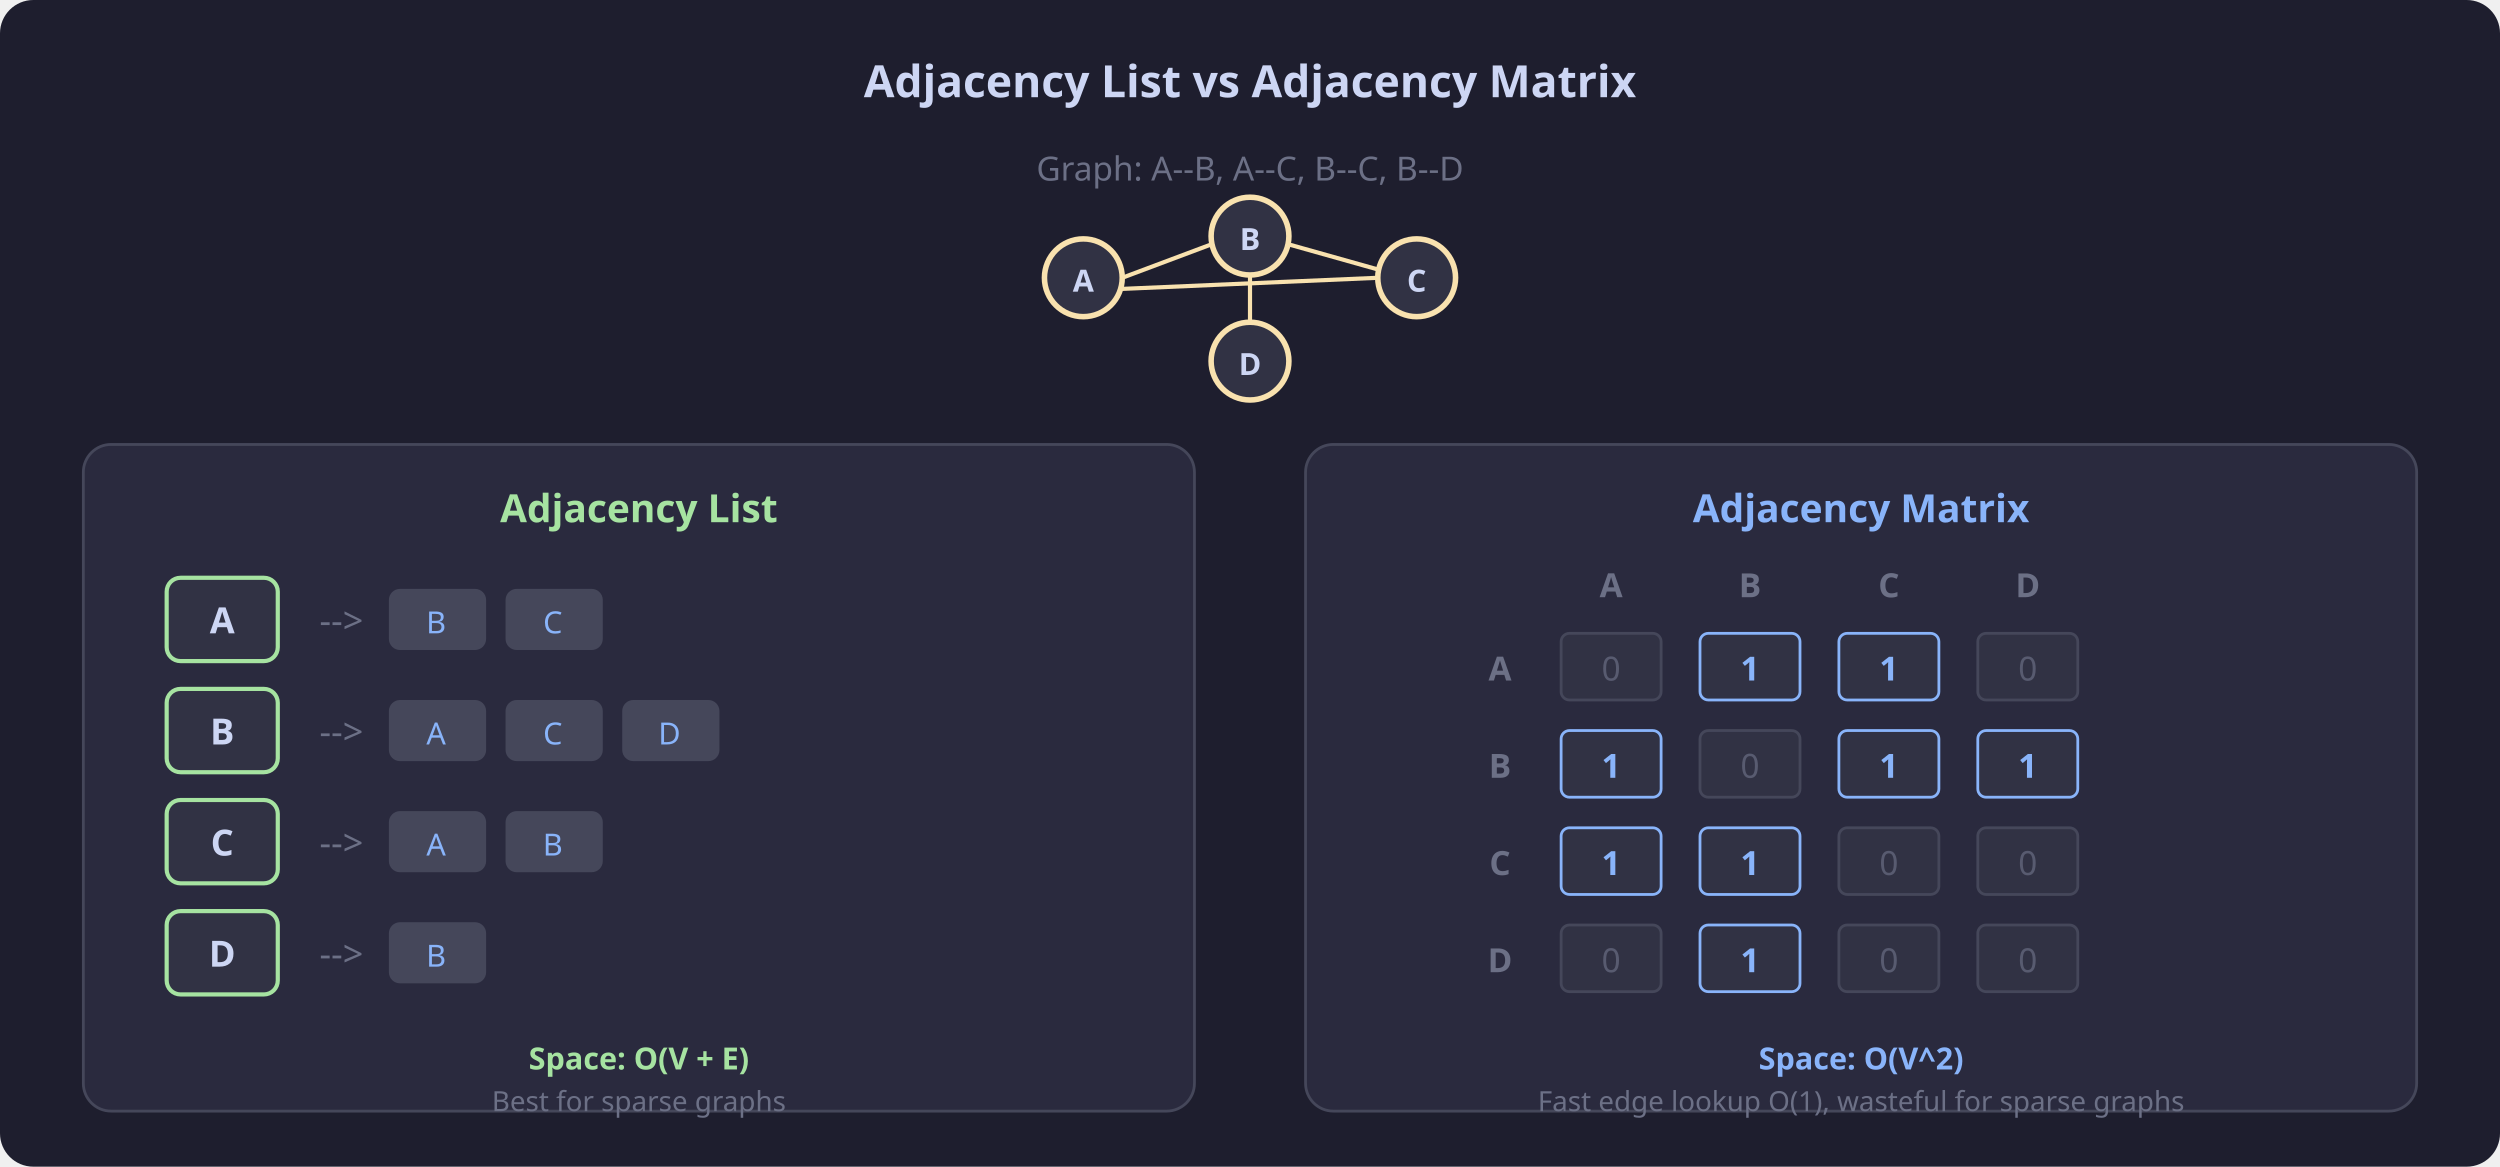
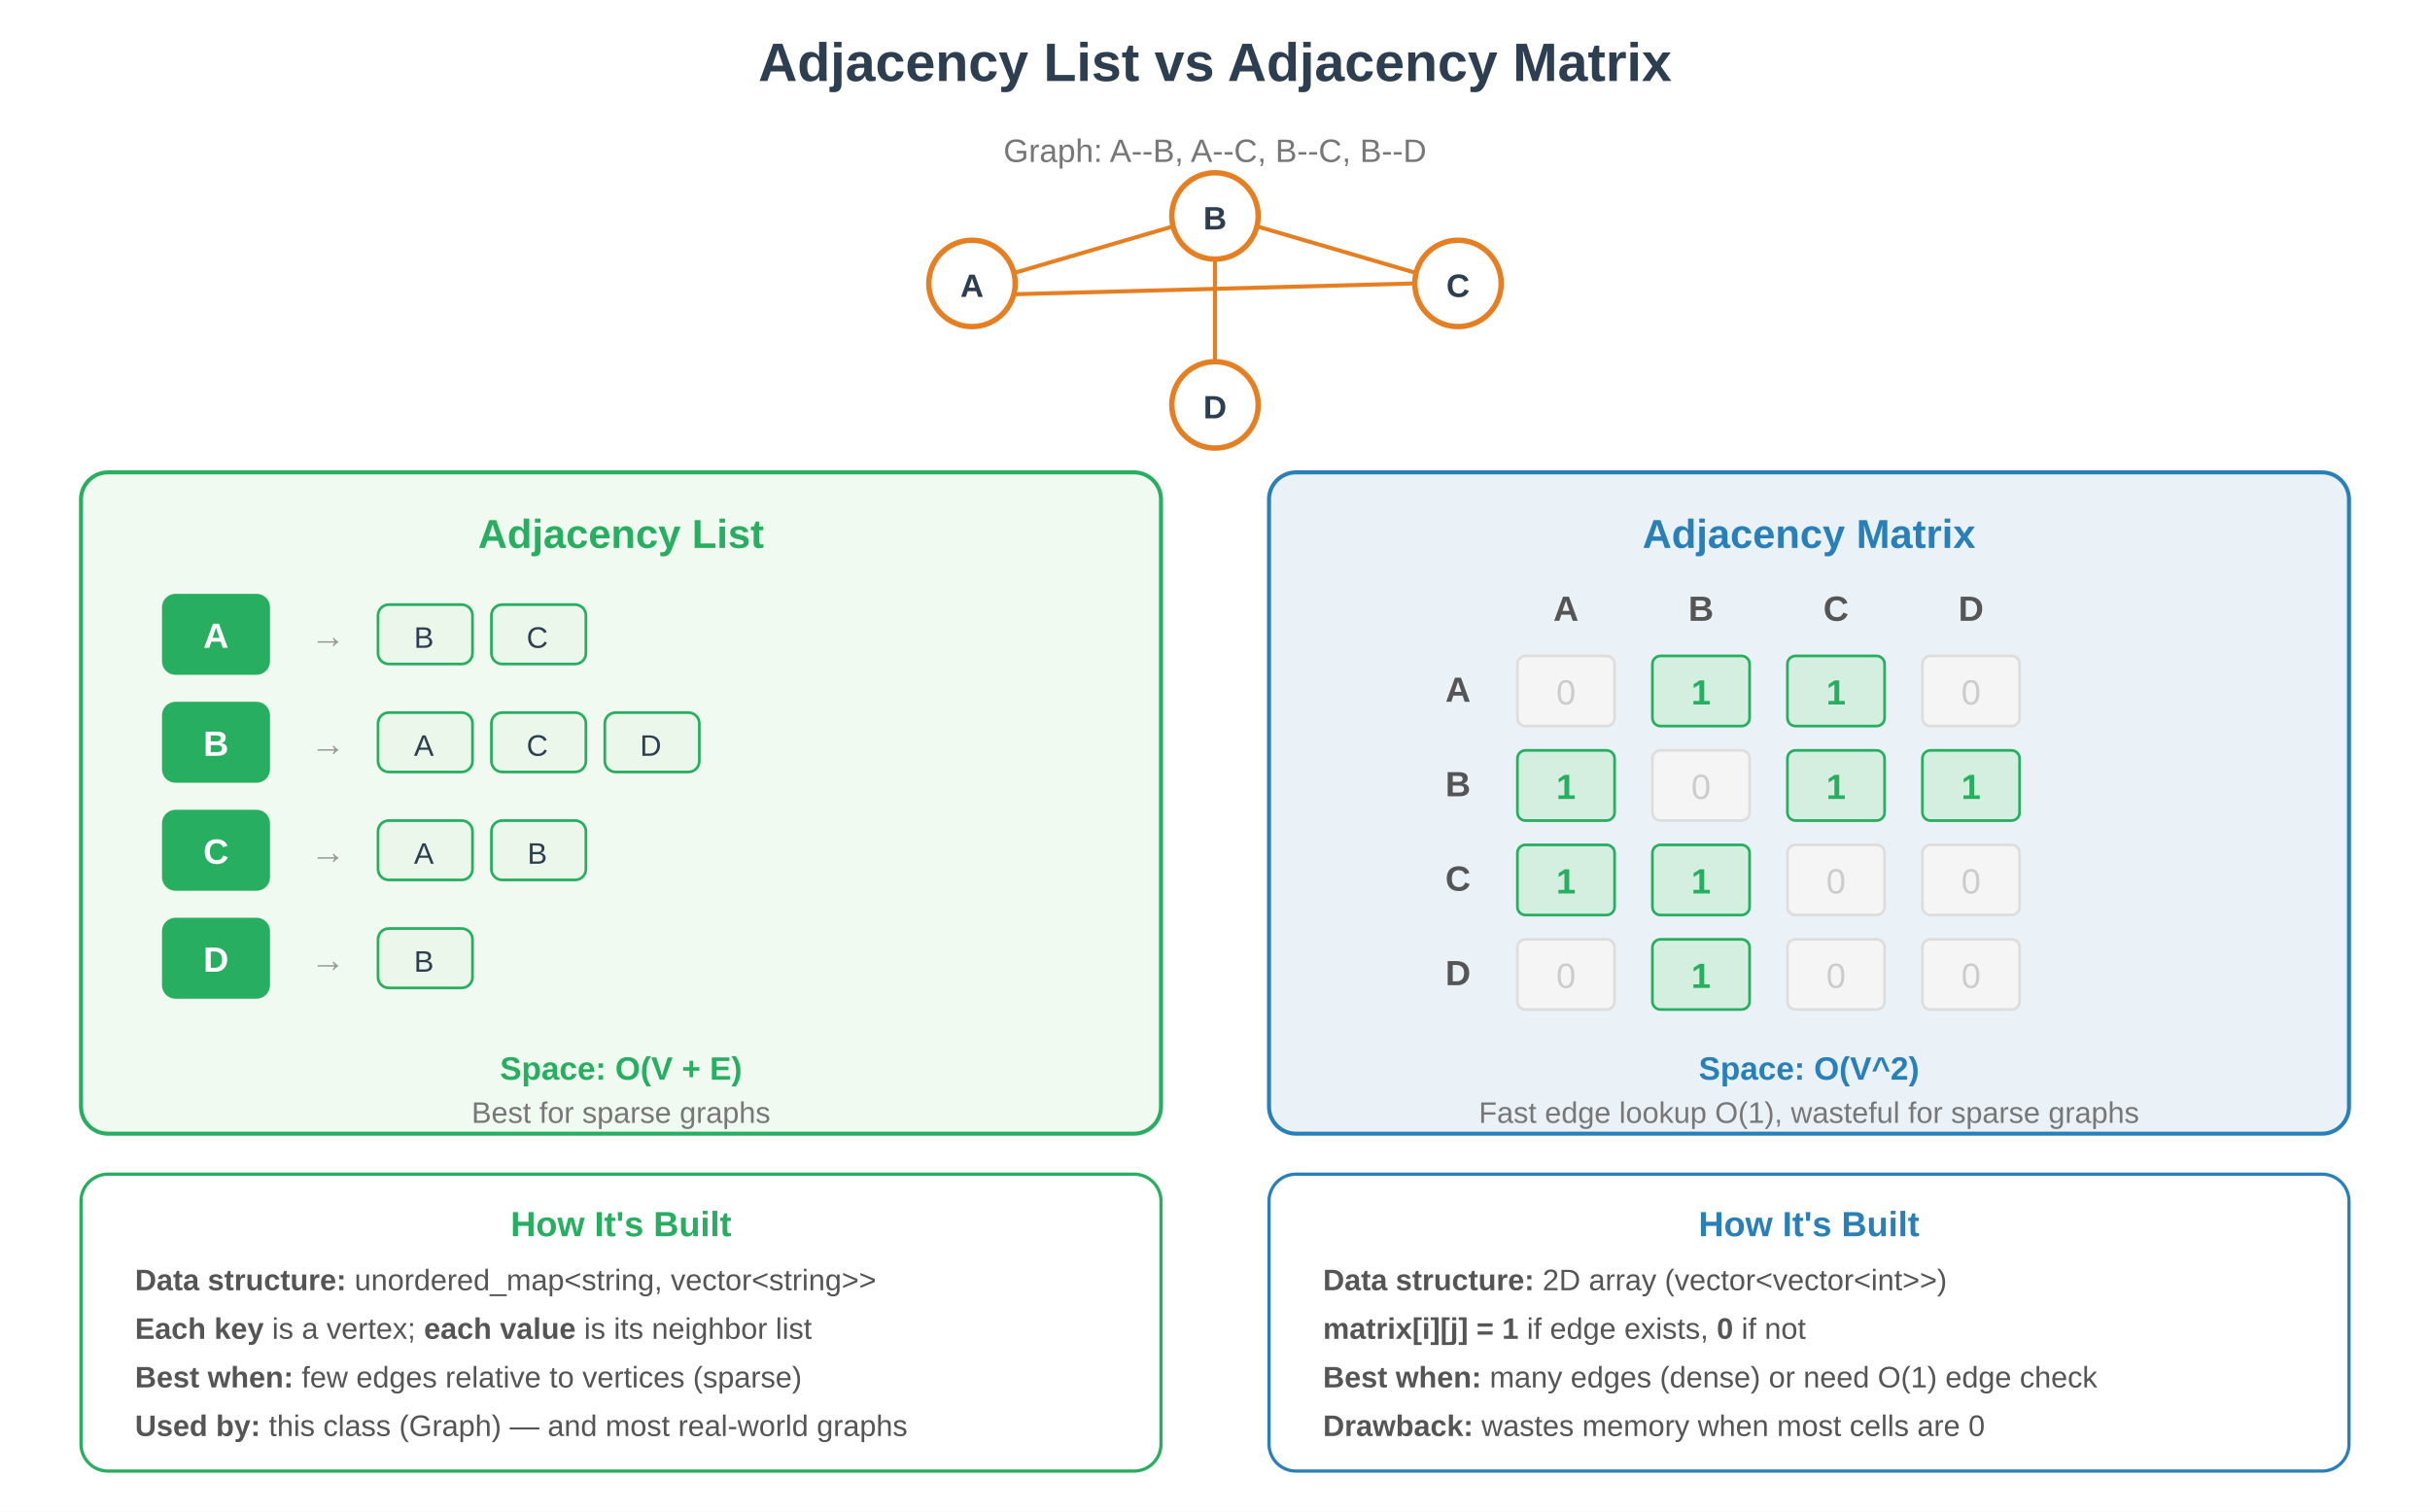
- <svg xmlns="http://www.w3.org/2000/svg" viewBox="0 0 900 420">
-   <style>
-     text { font-family: 'Segoe UI', system-ui, sans-serif; }
-   </style>
-   <rect width="900" height="420" rx="12" fill="#1e1e2e" />
-   <text x="450" y="35" text-anchor="middle" fill="#cdd6f4" font-size="16" font-weight="bold">Adjacency List vs Adjacency Matrix</text>
-   <text x="450" y="65" text-anchor="middle" fill="#6c7086" font-size="12">Graph: A--B, A--C, B--C, B--D</text>
-   <circle cx="390" cy="100" r="14" fill="#313244" stroke="#f9e2af" stroke-width="2" />
-   <text x="390" y="105" text-anchor="middle" fill="#cdd6f4" font-size="11" font-weight="bold">A</text>
-   <circle cx="450" cy="85" r="14" fill="#313244" stroke="#f9e2af" stroke-width="2" />
-   <text x="450" y="90" text-anchor="middle" fill="#cdd6f4" font-size="11" font-weight="bold">B</text>
-   <circle cx="510" cy="100" r="14" fill="#313244" stroke="#f9e2af" stroke-width="2" />
-   <text x="510" y="105" text-anchor="middle" fill="#cdd6f4" font-size="11" font-weight="bold">C</text>
-   <circle cx="450" cy="130" r="14" fill="#313244" stroke="#f9e2af" stroke-width="2" />
-   <text x="450" y="135" text-anchor="middle" fill="#cdd6f4" font-size="11" font-weight="bold">D</text>
-   <line x1="404" y1="100" x2="436" y2="88" stroke="#f9e2af" stroke-width="1.5" />
-   <line x1="404" y1="104" x2="496" y2="100" stroke="#f9e2af" stroke-width="1.5" />
-   <line x1="464" y1="88" x2="496" y2="97" stroke="#f9e2af" stroke-width="1.5" />
-   <line x1="450" y1="99" x2="450" y2="116" stroke="#f9e2af" stroke-width="1.5" />
-   <rect x="30" y="160" width="400" height="240" rx="10" fill="#2a2a3e" stroke="#45475a" stroke-width="1" />
-   <text x="230" y="188" text-anchor="middle" fill="#a6e3a1" font-size="14" font-weight="bold">Adjacency List</text>
-   <rect x="60" y="208" width="40" height="30" rx="5" fill="#313244" stroke="#a6e3a1" stroke-width="1.5" />
-   <text x="80" y="228" text-anchor="middle" fill="#cdd6f4" font-size="13" font-weight="bold">A</text>
-   <text x="115" y="228" fill="#6c7086" font-size="13">--&gt;</text>
-   <rect x="140" y="212" width="35" height="22" rx="4" fill="#45475a" />
-   <text x="157" y="228" text-anchor="middle" fill="#89b4fa" font-size="11">B</text>
-   <rect x="182" y="212" width="35" height="22" rx="4" fill="#45475a" />
-   <text x="199" y="228" text-anchor="middle" fill="#89b4fa" font-size="11">C</text>
-   <rect x="60" y="248" width="40" height="30" rx="5" fill="#313244" stroke="#a6e3a1" stroke-width="1.5" />
-   <text x="80" y="268" text-anchor="middle" fill="#cdd6f4" font-size="13" font-weight="bold">B</text>
-   <text x="115" y="268" fill="#6c7086" font-size="13">--&gt;</text>
-   <rect x="140" y="252" width="35" height="22" rx="4" fill="#45475a" />
-   <text x="157" y="268" text-anchor="middle" fill="#89b4fa" font-size="11">A</text>
-   <rect x="182" y="252" width="35" height="22" rx="4" fill="#45475a" />
-   <text x="199" y="268" text-anchor="middle" fill="#89b4fa" font-size="11">C</text>
-   <rect x="224" y="252" width="35" height="22" rx="4" fill="#45475a" />
-   <text x="241" y="268" text-anchor="middle" fill="#89b4fa" font-size="11">D</text>
-   <rect x="60" y="288" width="40" height="30" rx="5" fill="#313244" stroke="#a6e3a1" stroke-width="1.5" />
-   <text x="80" y="308" text-anchor="middle" fill="#cdd6f4" font-size="13" font-weight="bold">C</text>
-   <text x="115" y="308" fill="#6c7086" font-size="13">--&gt;</text>
-   <rect x="140" y="292" width="35" height="22" rx="4" fill="#45475a" />
-   <text x="157" y="308" text-anchor="middle" fill="#89b4fa" font-size="11">A</text>
-   <rect x="182" y="292" width="35" height="22" rx="4" fill="#45475a" />
-   <text x="199" y="308" text-anchor="middle" fill="#89b4fa" font-size="11">B</text>
-   <rect x="60" y="328" width="40" height="30" rx="5" fill="#313244" stroke="#a6e3a1" stroke-width="1.5" />
-   <text x="80" y="348" text-anchor="middle" fill="#cdd6f4" font-size="13" font-weight="bold">D</text>
-   <text x="115" y="348" fill="#6c7086" font-size="13">--&gt;</text>
-   <rect x="140" y="332" width="35" height="22" rx="4" fill="#45475a" />
-   <text x="157" y="348" text-anchor="middle" fill="#89b4fa" font-size="11">B</text>
-   <text x="230" y="385" text-anchor="middle" fill="#a6e3a1" font-size="11" font-weight="bold">Space: O(V + E)</text>
-   <text x="230" y="400" text-anchor="middle" fill="#6c7086" font-size="10">Best for sparse graphs</text>
-   <rect x="470" y="160" width="400" height="240" rx="10" fill="#2a2a3e" stroke="#45475a" stroke-width="1" />
-   <text x="670" y="188" text-anchor="middle" fill="#89b4fa" font-size="14" font-weight="bold">Adjacency Matrix</text>
-   <text x="580" y="215" text-anchor="middle" fill="#6c7086" font-size="12" font-weight="bold">A</text>
-   <text x="630" y="215" text-anchor="middle" fill="#6c7086" font-size="12" font-weight="bold">B</text>
-   <text x="680" y="215" text-anchor="middle" fill="#6c7086" font-size="12" font-weight="bold">C</text>
-   <text x="730" y="215" text-anchor="middle" fill="#6c7086" font-size="12" font-weight="bold">D</text>
-   <text x="540" y="245" text-anchor="middle" fill="#6c7086" font-size="12" font-weight="bold">A</text>
-   <rect x="562" y="228" width="36" height="24" rx="3" fill="#313244" stroke="#45475a" />
-   <text x="580" y="245" text-anchor="middle" fill="#585b70" font-size="12">0</text>
-   <rect x="612" y="228" width="36" height="24" rx="3" fill="#313244" stroke="#89b4fa" />
-   <text x="630" y="245" text-anchor="middle" fill="#89b4fa" font-size="12" font-weight="bold">1</text>
-   <rect x="662" y="228" width="36" height="24" rx="3" fill="#313244" stroke="#89b4fa" />
-   <text x="680" y="245" text-anchor="middle" fill="#89b4fa" font-size="12" font-weight="bold">1</text>
-   <rect x="712" y="228" width="36" height="24" rx="3" fill="#313244" stroke="#45475a" />
-   <text x="730" y="245" text-anchor="middle" fill="#585b70" font-size="12">0</text>
-   <text x="540" y="280" text-anchor="middle" fill="#6c7086" font-size="12" font-weight="bold">B</text>
-   <rect x="562" y="263" width="36" height="24" rx="3" fill="#313244" stroke="#89b4fa" />
-   <text x="580" y="280" text-anchor="middle" fill="#89b4fa" font-size="12" font-weight="bold">1</text>
-   <rect x="612" y="263" width="36" height="24" rx="3" fill="#313244" stroke="#45475a" />
-   <text x="630" y="280" text-anchor="middle" fill="#585b70" font-size="12">0</text>
-   <rect x="662" y="263" width="36" height="24" rx="3" fill="#313244" stroke="#89b4fa" />
-   <text x="680" y="280" text-anchor="middle" fill="#89b4fa" font-size="12" font-weight="bold">1</text>
-   <rect x="712" y="263" width="36" height="24" rx="3" fill="#313244" stroke="#89b4fa" />
-   <text x="730" y="280" text-anchor="middle" fill="#89b4fa" font-size="12" font-weight="bold">1</text>
-   <text x="540" y="315" text-anchor="middle" fill="#6c7086" font-size="12" font-weight="bold">C</text>
-   <rect x="562" y="298" width="36" height="24" rx="3" fill="#313244" stroke="#89b4fa" />
-   <text x="580" y="315" text-anchor="middle" fill="#89b4fa" font-size="12" font-weight="bold">1</text>
-   <rect x="612" y="298" width="36" height="24" rx="3" fill="#313244" stroke="#89b4fa" />
-   <text x="630" y="315" text-anchor="middle" fill="#89b4fa" font-size="12" font-weight="bold">1</text>
-   <rect x="662" y="298" width="36" height="24" rx="3" fill="#313244" stroke="#45475a" />
-   <text x="680" y="315" text-anchor="middle" fill="#585b70" font-size="12">0</text>
-   <rect x="712" y="298" width="36" height="24" rx="3" fill="#313244" stroke="#45475a" />
-   <text x="730" y="315" text-anchor="middle" fill="#585b70" font-size="12">0</text>
-   <text x="540" y="350" text-anchor="middle" fill="#6c7086" font-size="12" font-weight="bold">D</text>
-   <rect x="562" y="333" width="36" height="24" rx="3" fill="#313244" stroke="#45475a" />
-   <text x="580" y="350" text-anchor="middle" fill="#585b70" font-size="12">0</text>
-   <rect x="612" y="333" width="36" height="24" rx="3" fill="#313244" stroke="#89b4fa" />
-   <text x="630" y="350" text-anchor="middle" fill="#89b4fa" font-size="12" font-weight="bold">1</text>
-   <rect x="662" y="333" width="36" height="24" rx="3" fill="#313244" stroke="#45475a" />
-   <text x="680" y="350" text-anchor="middle" fill="#585b70" font-size="12">0</text>
-   <rect x="712" y="333" width="36" height="24" rx="3" fill="#313244" stroke="#45475a" />
-   <text x="730" y="350" text-anchor="middle" fill="#585b70" font-size="12">0</text>
-   <text x="670" y="385" text-anchor="middle" fill="#89b4fa" font-size="11" font-weight="bold">Space: O(V^2)</text>
-   <text x="670" y="400" text-anchor="middle" fill="#6c7086" font-size="10">Fast edge lookup O(1), wasteful for sparse graphs</text>
+ <svg xmlns="http://www.w3.org/2000/svg" viewBox="0 0 900 560" font-family="'Segoe UI', Arial, sans-serif">
+   <rect width="100%" height="100%" fill="white" />
+   <text x="450" y="30" text-anchor="middle" font-size="20" font-weight="bold" fill="#2c3e50">Adjacency List vs Adjacency Matrix</text>
+   <text x="450" y="60" text-anchor="middle" fill="#777" font-size="12">Graph: A--B, A--C, B--C, B--D</text>
+   <circle cx="360" cy="105" r="16" fill="white" stroke="#e67e22" stroke-width="2" />
+   <text x="360" y="110" text-anchor="middle" fill="#2c3e50" font-size="12" font-weight="bold">A</text>
+   <circle cx="450" cy="80" r="16" fill="white" stroke="#e67e22" stroke-width="2" />
+   <text x="450" y="85" text-anchor="middle" fill="#2c3e50" font-size="12" font-weight="bold">B</text>
+   <circle cx="540" cy="105" r="16" fill="white" stroke="#e67e22" stroke-width="2" />
+   <text x="540" y="110" text-anchor="middle" fill="#2c3e50" font-size="12" font-weight="bold">C</text>
+   <circle cx="450" cy="150" r="16" fill="white" stroke="#e67e22" stroke-width="2" />
+   <text x="450" y="155" text-anchor="middle" fill="#2c3e50" font-size="12" font-weight="bold">D</text>
+   <line x1="376" y1="101" x2="434" y2="84" stroke="#e67e22" stroke-width="1.5" />
+   <line x1="376" y1="109" x2="524" y2="105" stroke="#e67e22" stroke-width="1.5" />
+   <line x1="466" y1="84" x2="524" y2="101" stroke="#e67e22" stroke-width="1.5" />
+   <line x1="450" y1="96" x2="450" y2="134" stroke="#e67e22" stroke-width="1.5" />
+   <rect x="30" y="175" width="400" height="245" rx="10" fill="#f0faf0" stroke="#27ae60" stroke-width="1.5" />
+   <text x="230" y="203" text-anchor="middle" fill="#27ae60" font-size="15" font-weight="bold">Adjacency List</text>
+   <rect x="60" y="220" width="40" height="30" rx="5" fill="#27ae60" />
+   <text x="80" y="240" text-anchor="middle" fill="white" font-size="13" font-weight="bold">A</text>
+   <text x="115" y="240" fill="#999" font-size="13">→</text>
+   <rect x="140" y="224" width="35" height="22" rx="4" fill="#eaf7ea" stroke="#27ae60" stroke-width="1" />
+   <text x="157" y="240" text-anchor="middle" fill="#2c3e50" font-size="11">B</text>
+   <rect x="182" y="224" width="35" height="22" rx="4" fill="#eaf7ea" stroke="#27ae60" stroke-width="1" />
+   <text x="199" y="240" text-anchor="middle" fill="#2c3e50" font-size="11">C</text>
+   <rect x="60" y="260" width="40" height="30" rx="5" fill="#27ae60" />
+   <text x="80" y="280" text-anchor="middle" fill="white" font-size="13" font-weight="bold">B</text>
+   <text x="115" y="280" fill="#999" font-size="13">→</text>
+   <rect x="140" y="264" width="35" height="22" rx="4" fill="#eaf7ea" stroke="#27ae60" stroke-width="1" />
+   <text x="157" y="280" text-anchor="middle" fill="#2c3e50" font-size="11">A</text>
+   <rect x="182" y="264" width="35" height="22" rx="4" fill="#eaf7ea" stroke="#27ae60" stroke-width="1" />
+   <text x="199" y="280" text-anchor="middle" fill="#2c3e50" font-size="11">C</text>
+   <rect x="224" y="264" width="35" height="22" rx="4" fill="#eaf7ea" stroke="#27ae60" stroke-width="1" />
+   <text x="241" y="280" text-anchor="middle" fill="#2c3e50" font-size="11">D</text>
+   <rect x="60" y="300" width="40" height="30" rx="5" fill="#27ae60" />
+   <text x="80" y="320" text-anchor="middle" fill="white" font-size="13" font-weight="bold">C</text>
+   <text x="115" y="320" fill="#999" font-size="13">→</text>
+   <rect x="140" y="304" width="35" height="22" rx="4" fill="#eaf7ea" stroke="#27ae60" stroke-width="1" />
+   <text x="157" y="320" text-anchor="middle" fill="#2c3e50" font-size="11">A</text>
+   <rect x="182" y="304" width="35" height="22" rx="4" fill="#eaf7ea" stroke="#27ae60" stroke-width="1" />
+   <text x="199" y="320" text-anchor="middle" fill="#2c3e50" font-size="11">B</text>
+   <rect x="60" y="340" width="40" height="30" rx="5" fill="#27ae60" />
+   <text x="80" y="360" text-anchor="middle" fill="white" font-size="13" font-weight="bold">D</text>
+   <text x="115" y="360" fill="#999" font-size="13">→</text>
+   <rect x="140" y="344" width="35" height="22" rx="4" fill="#eaf7ea" stroke="#27ae60" stroke-width="1" />
+   <text x="157" y="360" text-anchor="middle" fill="#2c3e50" font-size="11">B</text>
+   <text x="230" y="400" text-anchor="middle" fill="#27ae60" font-size="12" font-weight="bold">Space: O(V + E)</text>
+   <text x="230" y="416" text-anchor="middle" fill="#777" font-size="11">Best for sparse graphs</text>
+   <rect x="470" y="175" width="400" height="245" rx="10" fill="#eaf2f8" stroke="#2980b9" stroke-width="1.5" />
+   <text x="670" y="203" text-anchor="middle" fill="#2980b9" font-size="15" font-weight="bold">Adjacency Matrix</text>
+   <text x="580" y="230" text-anchor="middle" fill="#555" font-size="13" font-weight="bold">A</text>
+   <text x="630" y="230" text-anchor="middle" fill="#555" font-size="13" font-weight="bold">B</text>
+   <text x="680" y="230" text-anchor="middle" fill="#555" font-size="13" font-weight="bold">C</text>
+   <text x="730" y="230" text-anchor="middle" fill="#555" font-size="13" font-weight="bold">D</text>
+   <text x="540" y="260" text-anchor="middle" fill="#555" font-size="13" font-weight="bold">A</text>
+   <rect x="562" y="243" width="36" height="26" rx="3" fill="#f5f5f5" stroke="#ddd" />
+   <text x="580" y="261" text-anchor="middle" fill="#ccc" font-size="13">0</text>
+   <rect x="612" y="243" width="36" height="26" rx="3" fill="#d4efdf" stroke="#27ae60" />
+   <text x="630" y="261" text-anchor="middle" fill="#27ae60" font-size="13" font-weight="bold">1</text>
+   <rect x="662" y="243" width="36" height="26" rx="3" fill="#d4efdf" stroke="#27ae60" />
+   <text x="680" y="261" text-anchor="middle" fill="#27ae60" font-size="13" font-weight="bold">1</text>
+   <rect x="712" y="243" width="36" height="26" rx="3" fill="#f5f5f5" stroke="#ddd" />
+   <text x="730" y="261" text-anchor="middle" fill="#ccc" font-size="13">0</text>
+   <text x="540" y="295" text-anchor="middle" fill="#555" font-size="13" font-weight="bold">B</text>
+   <rect x="562" y="278" width="36" height="26" rx="3" fill="#d4efdf" stroke="#27ae60" />
+   <text x="580" y="296" text-anchor="middle" fill="#27ae60" font-size="13" font-weight="bold">1</text>
+   <rect x="612" y="278" width="36" height="26" rx="3" fill="#f5f5f5" stroke="#ddd" />
+   <text x="630" y="296" text-anchor="middle" fill="#ccc" font-size="13">0</text>
+   <rect x="662" y="278" width="36" height="26" rx="3" fill="#d4efdf" stroke="#27ae60" />
+   <text x="680" y="296" text-anchor="middle" fill="#27ae60" font-size="13" font-weight="bold">1</text>
+   <rect x="712" y="278" width="36" height="26" rx="3" fill="#d4efdf" stroke="#27ae60" />
+   <text x="730" y="296" text-anchor="middle" fill="#27ae60" font-size="13" font-weight="bold">1</text>
+   <text x="540" y="330" text-anchor="middle" fill="#555" font-size="13" font-weight="bold">C</text>
+   <rect x="562" y="313" width="36" height="26" rx="3" fill="#d4efdf" stroke="#27ae60" />
+   <text x="580" y="331" text-anchor="middle" fill="#27ae60" font-size="13" font-weight="bold">1</text>
+   <rect x="612" y="313" width="36" height="26" rx="3" fill="#d4efdf" stroke="#27ae60" />
+   <text x="630" y="331" text-anchor="middle" fill="#27ae60" font-size="13" font-weight="bold">1</text>
+   <rect x="662" y="313" width="36" height="26" rx="3" fill="#f5f5f5" stroke="#ddd" />
+   <text x="680" y="331" text-anchor="middle" fill="#ccc" font-size="13">0</text>
+   <rect x="712" y="313" width="36" height="26" rx="3" fill="#f5f5f5" stroke="#ddd" />
+   <text x="730" y="331" text-anchor="middle" fill="#ccc" font-size="13">0</text>
+   <text x="540" y="365" text-anchor="middle" fill="#555" font-size="13" font-weight="bold">D</text>
+   <rect x="562" y="348" width="36" height="26" rx="3" fill="#f5f5f5" stroke="#ddd" />
+   <text x="580" y="366" text-anchor="middle" fill="#ccc" font-size="13">0</text>
+   <rect x="612" y="348" width="36" height="26" rx="3" fill="#d4efdf" stroke="#27ae60" />
+   <text x="630" y="366" text-anchor="middle" fill="#27ae60" font-size="13" font-weight="bold">1</text>
+   <rect x="662" y="348" width="36" height="26" rx="3" fill="#f5f5f5" stroke="#ddd" />
+   <text x="680" y="366" text-anchor="middle" fill="#ccc" font-size="13">0</text>
+   <rect x="712" y="348" width="36" height="26" rx="3" fill="#f5f5f5" stroke="#ddd" />
+   <text x="730" y="366" text-anchor="middle" fill="#ccc" font-size="13">0</text>
+   <text x="670" y="400" text-anchor="middle" fill="#2980b9" font-size="12" font-weight="bold">Space: O(V^2)</text>
+   <text x="670" y="416" text-anchor="middle" fill="#777" font-size="11">Fast edge lookup O(1), wasteful for sparse graphs</text>
+   <rect x="30" y="435" width="400" height="110" rx="10" fill="white" stroke="#27ae60" stroke-width="1.2" />
+   <text x="230" y="458" text-anchor="middle" fill="#27ae60" font-size="13" font-weight="bold">How It's Built</text>
+   <text x="50" y="478" fill="#555" font-size="11">
+     <tspan font-weight="bold">Data structure:</tspan> unordered_map&lt;string, vector&lt;string&gt;&gt;</text>
+   <text x="50" y="496" fill="#555" font-size="11">
+     <tspan font-weight="bold">Each key</tspan> is a vertex; <tspan font-weight="bold">each value</tspan> is its neighbor list</text>
+   <text x="50" y="514" fill="#555" font-size="11">
+     <tspan font-weight="bold">Best when:</tspan> few edges relative to vertices (sparse)</text>
+   <text x="50" y="532" fill="#555" font-size="11">
+     <tspan font-weight="bold">Used by:</tspan> this class (Graph) — and most real-world graphs</text>
+   <rect x="470" y="435" width="400" height="110" rx="10" fill="white" stroke="#2980b9" stroke-width="1.2" />
+   <text x="670" y="458" text-anchor="middle" fill="#2980b9" font-size="13" font-weight="bold">How It's Built</text>
+   <text x="490" y="478" fill="#555" font-size="11">
+     <tspan font-weight="bold">Data structure:</tspan> 2D array (vector&lt;vector&lt;int&gt;&gt;)</text>
+   <text x="490" y="496" fill="#555" font-size="11">
+     <tspan font-weight="bold">matrix[i][j] = 1</tspan> if edge exists, <tspan font-weight="bold">0</tspan> if not</text>
+   <text x="490" y="514" fill="#555" font-size="11">
+     <tspan font-weight="bold">Best when:</tspan> many edges (dense) or need O(1) edge check</text>
+   <text x="490" y="532" fill="#555" font-size="11">
+     <tspan font-weight="bold">Drawback:</tspan> wastes memory when most cells are 0</text>
</svg>
